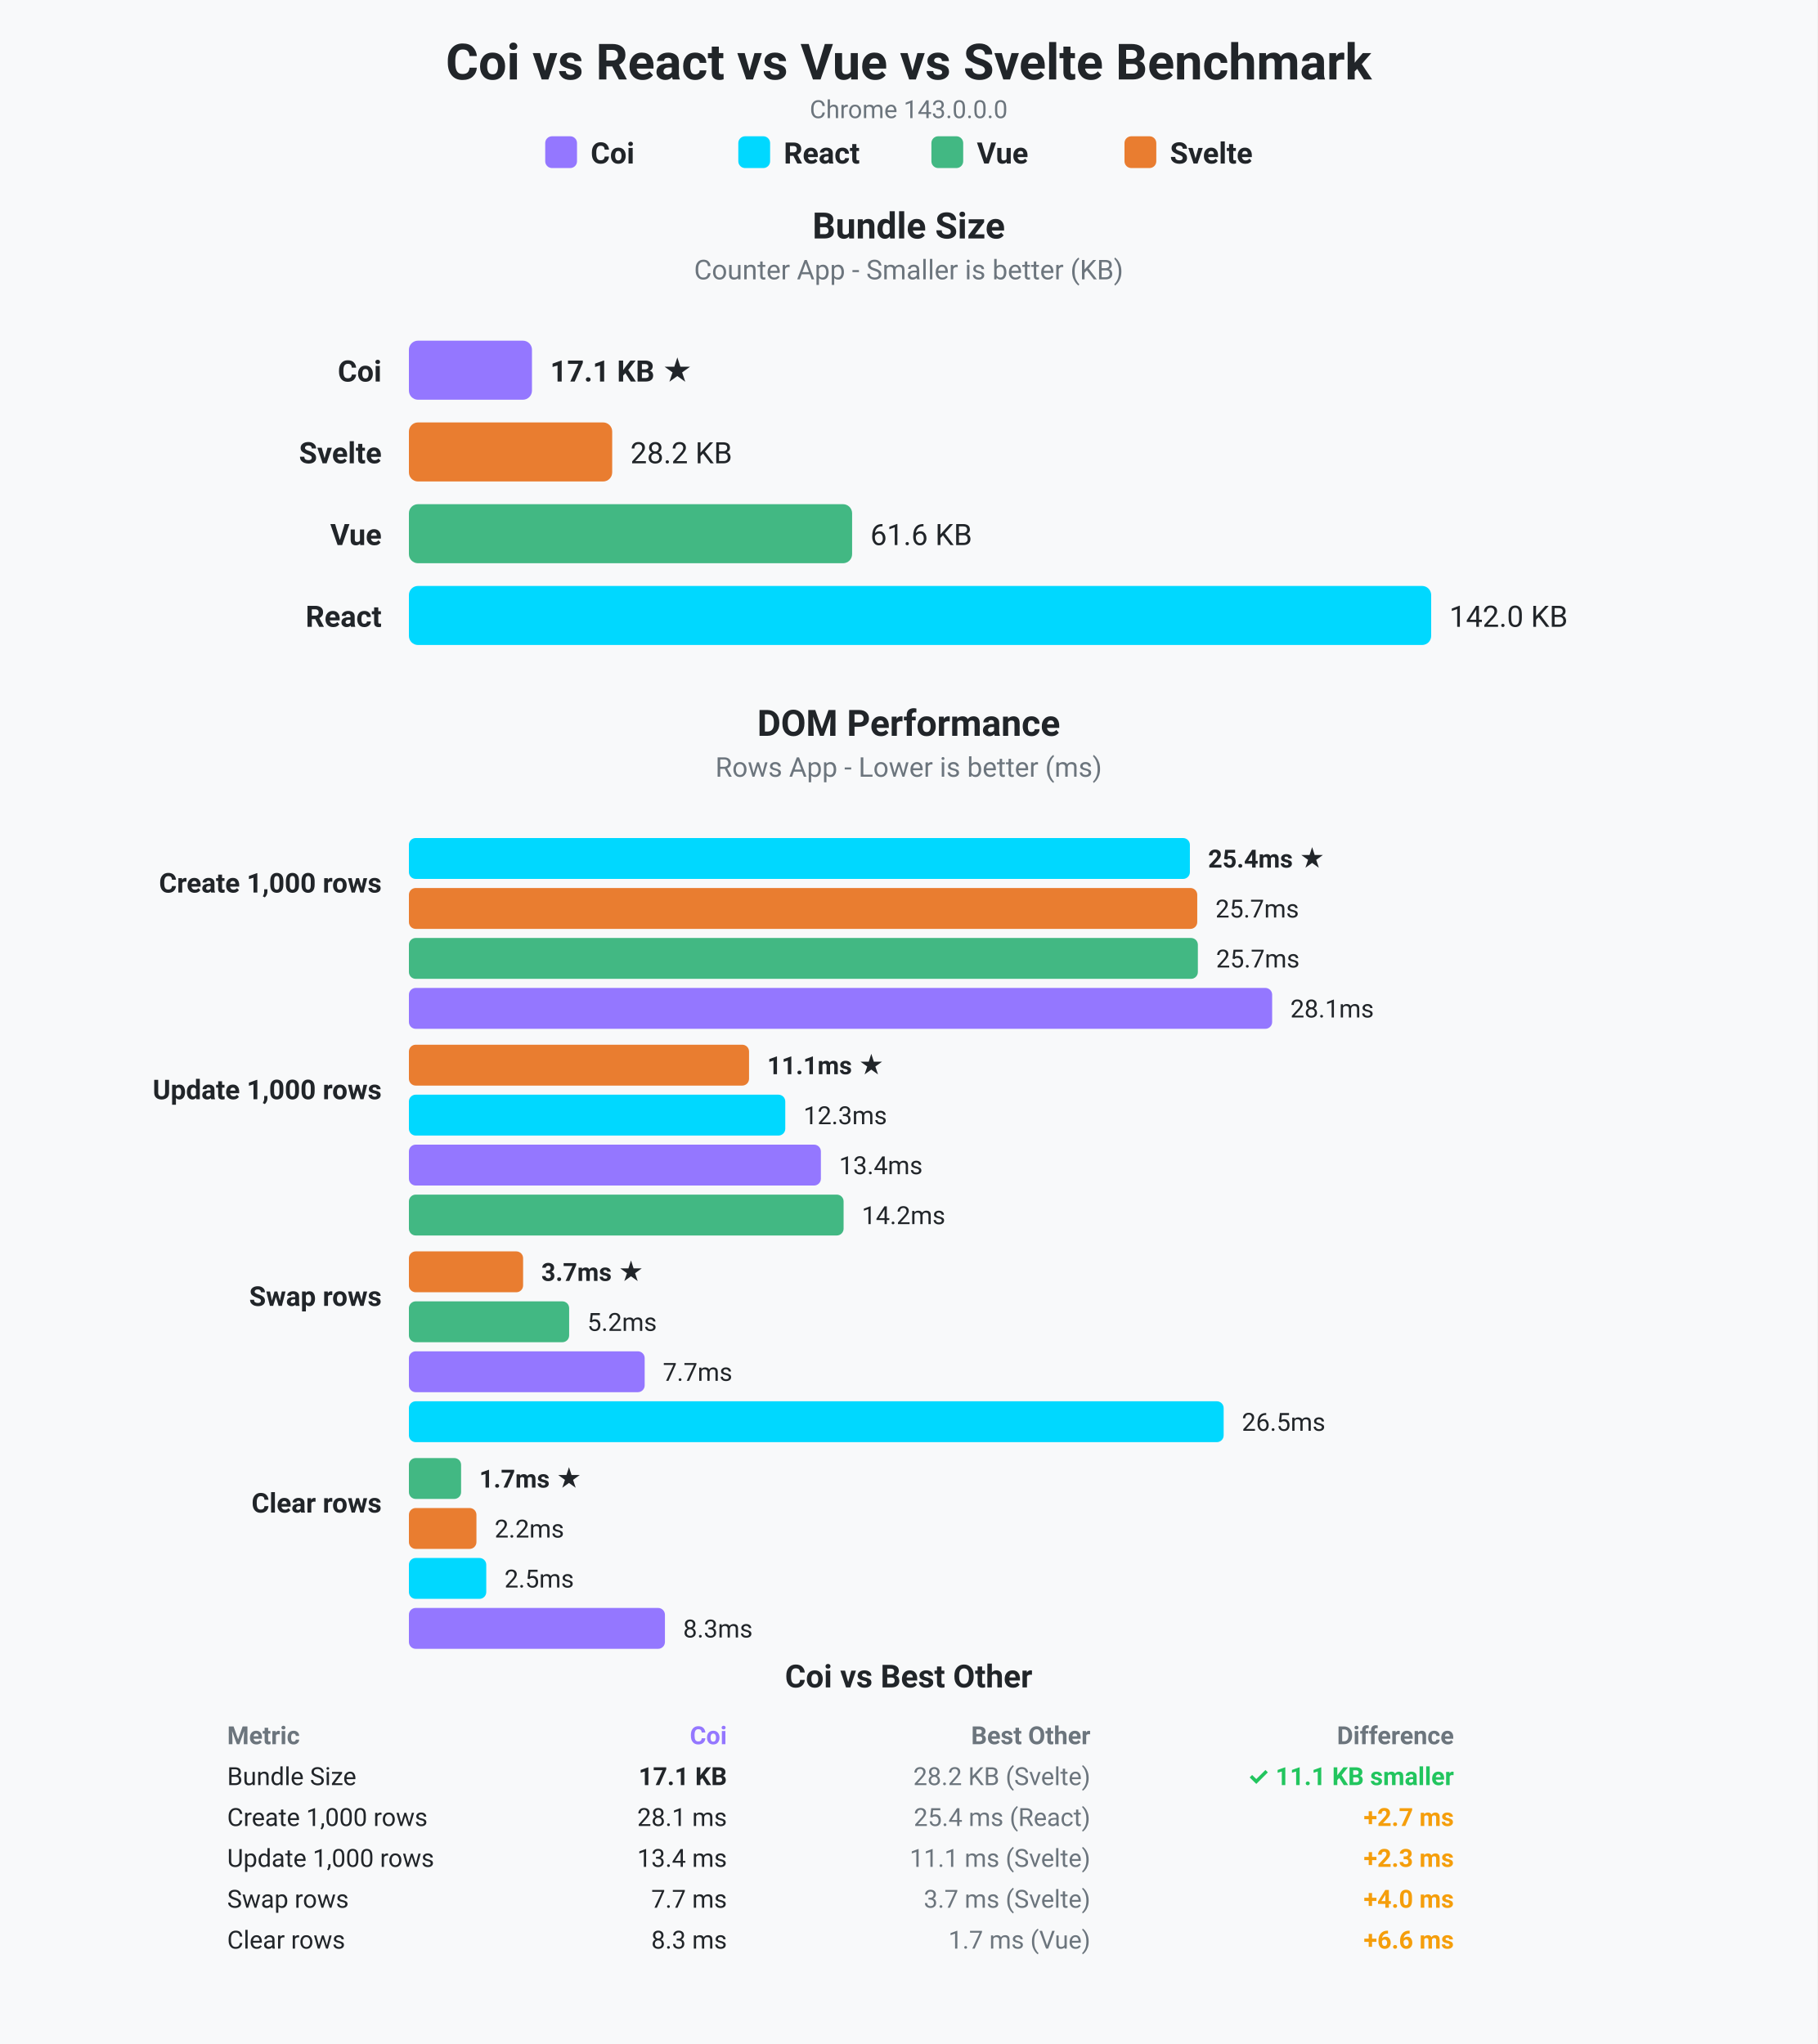
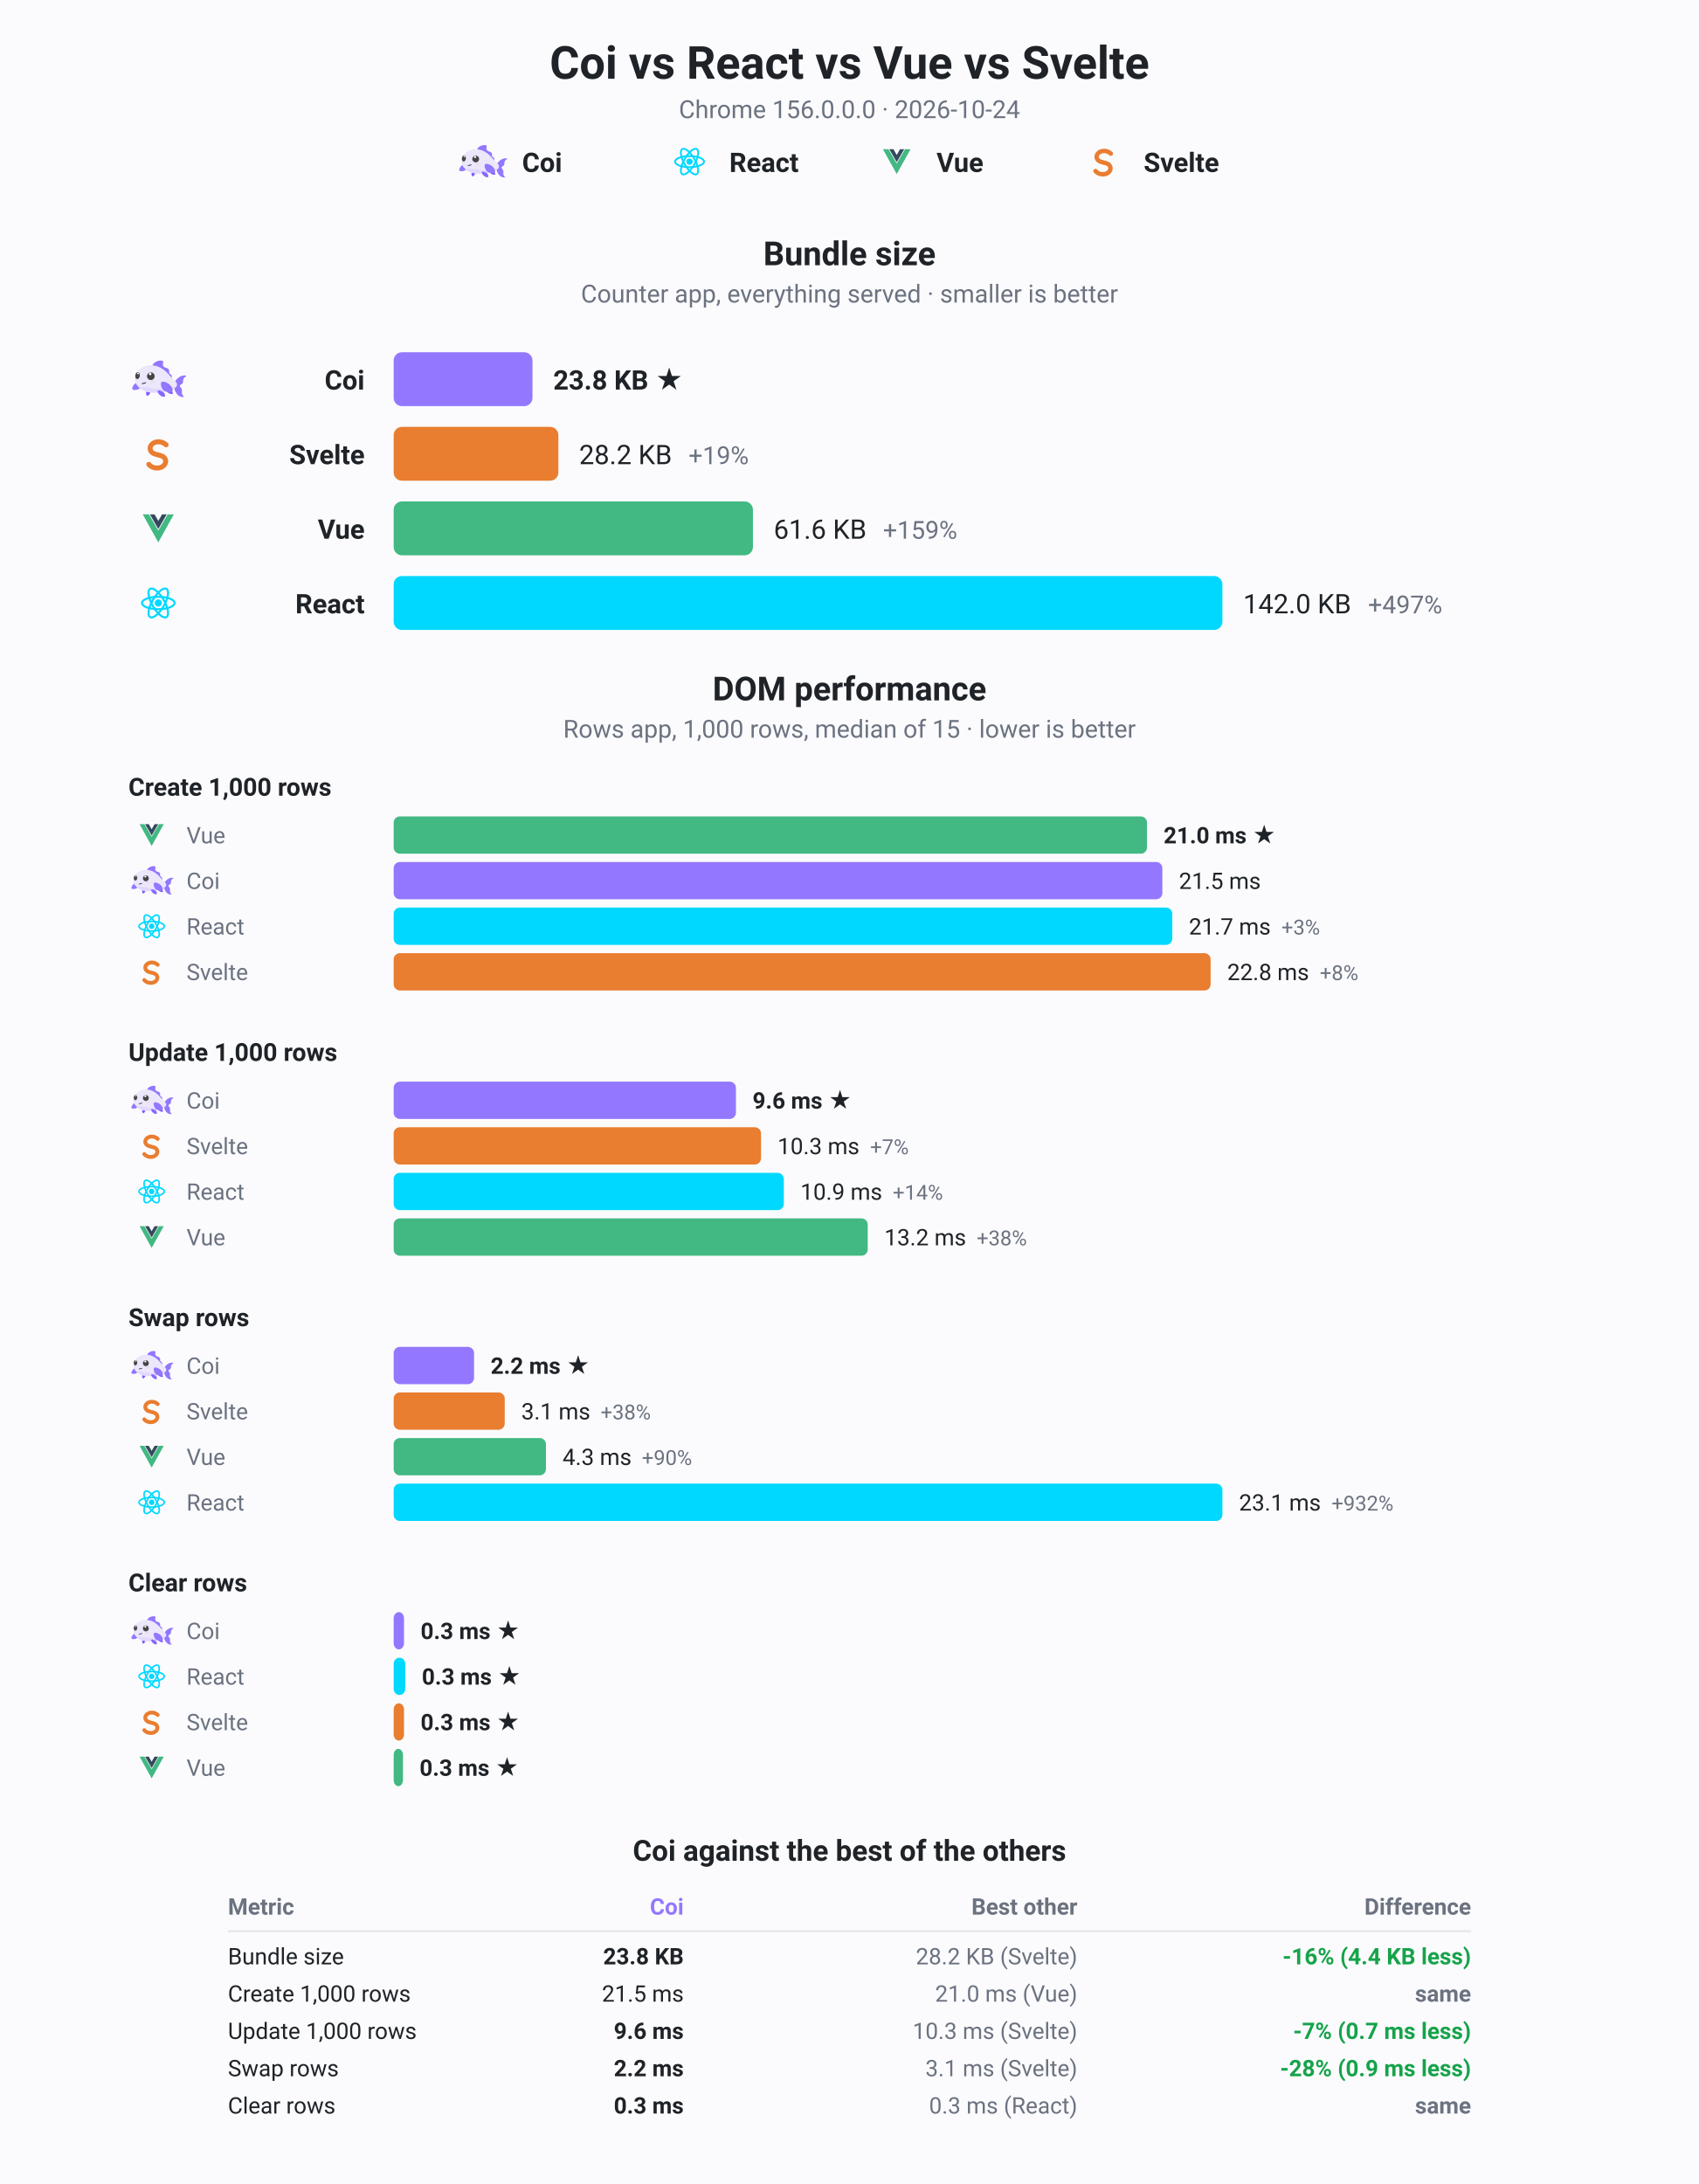
- <svg xmlns="http://www.w3.org/2000/svg" viewBox="0 0 800 900" width="100%" style="font-family: -apple-system, BlinkMacSystemFont, 'Segoe UI', Roboto, sans-serif; background: #f8f9fa;">
-   <rect width="100%" height="100%" fill="#f8f9fa" />
-   <text x="400.0" y="35" text-anchor="middle" fill="#212529" font-size="22" font-weight="bold">Coi vs React vs Vue vs Svelte Benchmark</text>
-   <text x="400.0" y="52" text-anchor="middle" fill="#6c757d" font-size="11">Chrome 143.0.0.0</text>
-   <rect x="240.0" y="60" width="14" height="14" fill="#9477ff" rx="3" />
-   <text x="260.0" y="72" fill="#212529" font-size="13" font-weight="600">Coi</text>
-   <rect x="325.0" y="60" width="14" height="14" fill="#00d8ff" rx="3" />
-   <text x="345.0" y="72" fill="#212529" font-size="13" font-weight="600">React</text>
-   <rect x="410.0" y="60" width="14" height="14" fill="#42b883" rx="3" />
-   <text x="430.0" y="72" fill="#212529" font-size="13" font-weight="600">Vue</text>
-   <rect x="495.0" y="60" width="14" height="14" fill="#e97d30" rx="3" />
-   <text x="515.0" y="72" fill="#212529" font-size="13" font-weight="600">Svelte</text>
-   <text x="400.0" y="105" text-anchor="middle" fill="#212529" font-size="16" font-weight="bold">Bundle Size</text>
-   <text x="400.0" y="123" text-anchor="middle" fill="#6c757d" font-size="12">Counter App - Smaller is better (KB)</text>
-   <text x="168" y="168" text-anchor="end" fill="#212529" font-size="13" font-weight="bold">Coi</text>
-   <rect x="180" y="150" width="54.175" height="26" fill="#9477ff" rx="4" />
-   <text x="242.175" y="168" fill="#212529" font-size="13" font-weight="bold">17.1 KB ★</text>
-   <text x="168" y="204" text-anchor="end" fill="#212529" font-size="13" font-weight="bold">Svelte</text>
-   <rect x="180" y="186" width="89.489" height="26" fill="#e97d30" rx="4" />
-   <text x="277.489" y="204" fill="#212529" font-size="13" font-weight="normal">28.2 KB</text>
-   <text x="168" y="240" text-anchor="end" fill="#212529" font-size="13" font-weight="bold">Vue</text>
-   <rect x="180" y="222" width="195.098" height="26" fill="#42b883" rx="4" />
-   <text x="383.098" y="240" fill="#212529" font-size="13" font-weight="normal">61.6 KB</text>
-   <text x="168" y="276" text-anchor="end" fill="#212529" font-size="13" font-weight="bold">React</text>
-   <rect x="180" y="258" width="450.0" height="26" fill="#00d8ff" rx="4" />
-   <text x="638.0" y="276" fill="#212529" font-size="13" font-weight="normal">142.0 KB</text>
-   <text x="400.0" y="324" text-anchor="middle" fill="#212529" font-size="16" font-weight="bold">DOM Performance</text>
-   <text x="400.0" y="342" text-anchor="middle" fill="#6c757d" font-size="12">Rows App - Lower is better (ms)</text>
-   <text x="168" y="393" text-anchor="end" fill="#212529" font-size="12" font-weight="bold">Create 1,000 rows</text>
-   <rect x="180" y="369" width="343.784" height="18" fill="#00d8ff" rx="3" />
-   <text x="531.784" y="382" fill="#212529" font-size="11" font-weight="bold">25.4ms ★</text>
-   <rect x="180" y="391" width="347.027" height="18" fill="#e97d30" rx="3" />
-   <text x="535.027" y="404" fill="#212529" font-size="11" font-weight="normal">25.7ms</text>
-   <rect x="180" y="413" width="347.297" height="18" fill="#42b883" rx="3" />
-   <text x="535.297" y="426" fill="#212529" font-size="11" font-weight="normal">25.7ms</text>
-   <rect x="180" y="435" width="380.0" height="18" fill="#9477ff" rx="3" />
-   <text x="568.0" y="448" fill="#212529" font-size="11" font-weight="normal">28.1ms</text>
-   <text x="168" y="484" text-anchor="end" fill="#212529" font-size="12" font-weight="bold">Update 1,000 rows</text>
-   <rect x="180" y="460" width="149.73" height="18" fill="#e97d30" rx="3" />
-   <text x="337.73" y="473" fill="#212529" font-size="11" font-weight="bold">11.1ms ★</text>
-   <rect x="180" y="482" width="165.676" height="18" fill="#00d8ff" rx="3" />
-   <text x="353.676" y="495" fill="#212529" font-size="11" font-weight="normal">12.3ms</text>
-   <rect x="180" y="504" width="181.351" height="18" fill="#9477ff" rx="3" />
-   <text x="369.351" y="517" fill="#212529" font-size="11" font-weight="normal">13.4ms</text>
-   <rect x="180" y="526" width="191.351" height="18" fill="#42b883" rx="3" />
-   <text x="379.351" y="539" fill="#212529" font-size="11" font-weight="normal">14.2ms</text>
-   <text x="168" y="575" text-anchor="end" fill="#212529" font-size="12" font-weight="bold">Swap rows</text>
-   <rect x="180" y="551" width="50.27" height="18" fill="#e97d30" rx="3" />
-   <text x="238.27" y="564" fill="#212529" font-size="11" font-weight="bold">3.7ms ★</text>
-   <rect x="180" y="573" width="70.541" height="18" fill="#42b883" rx="3" />
-   <text x="258.541" y="586" fill="#212529" font-size="11" font-weight="normal">5.2ms</text>
-   <rect x="180" y="595" width="103.784" height="18" fill="#9477ff" rx="3" />
-   <text x="291.784" y="608" fill="#212529" font-size="11" font-weight="normal">7.7ms</text>
-   <rect x="180" y="617" width="358.649" height="18" fill="#00d8ff" rx="3" />
-   <text x="546.649" y="630" fill="#212529" font-size="11" font-weight="normal">26.5ms</text>
-   <text x="168" y="666" text-anchor="end" fill="#212529" font-size="12" font-weight="bold">Clear rows</text>
-   <rect x="180" y="642" width="22.973" height="18" fill="#42b883" rx="3" />
-   <text x="210.973" y="655" fill="#212529" font-size="11" font-weight="bold">1.7ms ★</text>
-   <rect x="180" y="664" width="29.73" height="18" fill="#e97d30" rx="3" />
-   <text x="217.73" y="677" fill="#212529" font-size="11" font-weight="normal">2.2ms</text>
-   <rect x="180" y="686" width="34.054" height="18" fill="#00d8ff" rx="3" />
-   <text x="222.054" y="699" fill="#212529" font-size="11" font-weight="normal">2.5ms</text>
-   <rect x="180" y="708" width="112.703" height="18" fill="#9477ff" rx="3" />
-   <text x="300.703" y="721" fill="#212529" font-size="11" font-weight="normal">8.3ms</text>
-   <text x="400.0" y="743" text-anchor="middle" fill="#212529" font-size="14" font-weight="bold">Coi vs Best Other</text>
-   <text x="100" y="768" fill="#6c757d" font-size="11" font-weight="bold">Metric</text>
-   <text x="320" y="768" text-anchor="end" fill="#9477ff" font-size="11" font-weight="bold">Coi</text>
-   <text x="480" y="768" text-anchor="end" fill="#6c757d" font-size="11" font-weight="bold">Best Other</text>
-   <text x="640" y="768" text-anchor="end" fill="#6c757d" font-size="11" font-weight="bold">Difference</text>
-   <text x="100" y="786" fill="#212529" font-size="11">Bundle Size</text>
-   <text x="320" y="786" text-anchor="end" fill="#212529" font-size="11" font-weight="bold">17.1 KB</text>
-   <text x="480" y="786" text-anchor="end" fill="#6c757d" font-size="11">28.2 KB (Svelte)</text>
-   <text x="640" y="786" text-anchor="end" fill="#22c55e" font-size="11" font-weight="bold">✓ 11.1 KB smaller</text>
-   <text x="100" y="804" fill="#212529" font-size="11">Create 1,000 rows</text>
-   <text x="320" y="804" text-anchor="end" fill="#212529" font-size="11" font-weight="normal">28.1 ms</text>
-   <text x="480" y="804" text-anchor="end" fill="#6c757d" font-size="11">25.4 ms (React)</text>
-   <text x="640" y="804" text-anchor="end" fill="#f59e0b" font-size="11" font-weight="bold">+2.7 ms</text>
-   <text x="100" y="822" fill="#212529" font-size="11">Update 1,000 rows</text>
-   <text x="320" y="822" text-anchor="end" fill="#212529" font-size="11" font-weight="normal">13.4 ms</text>
-   <text x="480" y="822" text-anchor="end" fill="#6c757d" font-size="11">11.1 ms (Svelte)</text>
-   <text x="640" y="822" text-anchor="end" fill="#f59e0b" font-size="11" font-weight="bold">+2.3 ms</text>
-   <text x="100" y="840" fill="#212529" font-size="11">Swap rows</text>
-   <text x="320" y="840" text-anchor="end" fill="#212529" font-size="11" font-weight="normal">7.7 ms</text>
-   <text x="480" y="840" text-anchor="end" fill="#6c757d" font-size="11">3.7 ms (Svelte)</text>
-   <text x="640" y="840" text-anchor="end" fill="#f59e0b" font-size="11" font-weight="bold">+4.0 ms</text>
-   <text x="100" y="858" fill="#212529" font-size="11">Clear rows</text>
-   <text x="320" y="858" text-anchor="end" fill="#212529" font-size="11" font-weight="normal">8.3 ms</text>
-   <text x="480" y="858" text-anchor="end" fill="#6c757d" font-size="11">1.7 ms (Vue)</text>
-   <text x="640" y="858" text-anchor="end" fill="#f59e0b" font-size="11" font-weight="bold">+6.6 ms</text>
+ <svg xmlns="http://www.w3.org/2000/svg" viewBox="0 0 820 1054" width="100%" style="font-family: -apple-system, BlinkMacSystemFont, 'Segoe UI', Roboto, sans-serif; background: #fbfbfd;">
+   <defs>
+     <symbol id="m-coi" viewBox="15 0 163 108">
+       <path d="M136.74 96.831C140.368 96.211 138.302 91.966 135.887 88.686C133.515 86 128.39 80.932 125.792 79.691C120.889 77.348 113.253 77.691 119.397 87.171C121.838 90.938 128.82 98.184 136.74 96.831Z" fill="#825FFF" />
+       <path d="M158.88 73.422C158.88 76.463 163.268 79.229 164.583 83.291C165.543 86.257 164.116 93.961 165.456 97.109C168.379 103.975 174.198 105.576 168.477 105.576C147.789 105.576 141.469 81.166 141.469 71.061C141.469 60.957 155.885 41.17 175.25 43.376C181.493 44.088 175.663 44.596 169.987 51.844C167.422 55.119 169.398 61.602 167.424 64.934C164.572 69.745 158.88 69.749 158.88 73.422Z" fill="#9477FF" />
+       <path d="M135.66 52.301C134.571 61.66 111.834 35.343 102.411 35.343C92.989 35.343 79.456 25.749 79.456 16.327C79.456 6.905 95.338 -1.889 107.055 0.354C115.131 1.9 106.734 8.729 111.265 16.327C115.641 23.664 130.031 18.432 128.108 34.406C127.205 41.913 137.583 35.779 135.66 52.301Z" fill="#9477FF" />
+       <path d="M63.246 101.329C64.639 103.289 67.242 101.319 67.242 101.319C67.242 101.319 74.44 96.766 72.728 90.069C71.622 85.741 66.518 77.851 62.058 88.23C60.294 92.334 60.657 97.688 63.246 101.329Z" fill="#825FFF" />
+       <path d="M21.038 80.468C20.487 84.557 26.056 85.137 26.056 85.137C26.056 85.137 39.883 87.181 45.584 76.787C49.268 70.07 53.121 55.183 35.376 62.958C28.358 66.033 22.061 72.876 21.038 80.468Z" fill="#9477FF" />
+       <path d="M146.346 60.752C155.876 70.165 148.844 80.799 135.081 82.266C113.257 92.382 100.424 93.536 80.849 92.757C54.875 92.757 28.738 75.5 28.738 53.487C28.738 31.473 49.362 13.625 72.955 13.625C90.561 13.625 106.772 19.144 124.555 37.74C129.204 43.087 140.486 55.566 146.346 60.752Z" fill="#ECE7FB" />
+       <circle cx="74.885" cy="45.411" r="11.047" fill="#464445" />
+       <circle cx="72.96" cy="38.992" r="3.603" fill="white" />
+       <path d="M150.042 73.195C150.042 73.195 148.081 79.717 138.062 81.722C116.909 85.956 122.776 93.034 87.56 93.034C63.468 93.034 51.377 87.011 41.001 78.036C40.056 77.218 63.568 76.248 72.085 78.479C90.812 83.382 106.67 82.936 112.878 82.936C100.062 82.936 129.078 82.936 112.878 82.936C129.739 82.936 150.042 73.195 150.042 73.195Z" fill="#E2D8FF" />
+       <path d="M138.339 85.671C139.024 90.754 132.102 91.475 132.102 91.475C132.102 91.475 114.915 94.015 107.828 81.095C103.248 72.745 98.459 54.241 120.517 63.905C129.24 67.727 137.067 76.233 138.339 85.671Z" fill="#9477FF" />
+       <path d="M114.196 104.738C117.825 104.118 115.482 96.394 113.066 93.114C110.694 90.428 105.847 88.84 103.249 87.598C98.346 85.255 90.71 85.598 96.854 95.078C99.295 98.846 106.277 106.092 114.196 104.738Z" fill="#8867FF" />
+       <ellipse cx="36.349" cy="43.673" rx="6.549" ry="9.979" transform="rotate(6.33721 36.3489 43.6735)" fill="#464445" />
+       <circle cx="37.745" cy="37.489" r="2.497" fill="white" />
+       <g>
+         <ellipse cx="80.183" cy="61.093" rx="6.461" ry="3.344" transform="rotate(-15 80.1829 61.0935)" fill="#FFB0AA" fill-opacity="0.26" />
+       </g>
+       <g>
+         <ellipse cx="34.076" cy="57.672" rx="4.164" ry="2.027" transform="rotate(20.5183 34.0762 57.6723)" fill="#FFB0AA" fill-opacity="0.26" />
+       </g>
+       <path d="M47.996 66.444L51.665 68.289L54.827 66.382C54.989 66.284 55.177 66.234 55.367 66.239L58.993 66.325L61.19 62.909" stroke="#9477FF" stroke-opacity="0.36" stroke-width="2" stroke-linecap="round" />
+     </symbol>
+     <symbol id="m-react" viewBox="0 0 24 24">
+       <circle cx="12" cy="12" r="2.3" fill="#00d8ff" />
+       <ellipse cx="12" cy="12" rx="10.5" ry="4" fill="none" stroke="#00d8ff" stroke-width="1.3" transform="rotate(0 12 12)" />
+       <ellipse cx="12" cy="12" rx="10.5" ry="4" fill="none" stroke="#00d8ff" stroke-width="1.3" transform="rotate(60 12 12)" />
+       <ellipse cx="12" cy="12" rx="10.5" ry="4" fill="none" stroke="#00d8ff" stroke-width="1.3" transform="rotate(120 12 12)" />
+     </symbol>
+     <symbol id="m-vue" viewBox="0 0 24 24">
+       <path d="M2 3h4l6 10.4L18 3h4L12 21z" fill="#42b883" />
+       <path d="M6.6 3h3l2.4 4.2L14.4 3h3l-5.4 9.4z" fill="#35495e" />
+     </symbol>
+     <symbol id="m-svelte" viewBox="0 0 24 24">
+       <path d="M17 6.2c-2.4-2.3-6.4-2.6-8.8-.6-2.3 1.9-1.8 5 .8 6.2 2.6 1.2 6.4 1 7.5 3.7 1.1 2.6-1.3 5.3-4.3 5.6-2.6.3-4.9-.6-6.3-2.3" fill="none" stroke="#e97d30" stroke-width="3.2" stroke-linecap="round" />
+     </symbol>
+   </defs>
+   <rect width="100%" height="100%" fill="#fbfbfd" />
+   <text x="410.0" y="38" text-anchor="middle" fill="#1f2328" font-size="22" font-weight="bold">Coi vs React vs Vue vs Svelte</text>
+   <text x="410.0" y="57" text-anchor="middle" fill="#6b7280" font-size="12">Chrome 156.0.0.0 · 2026-10-24</text>
+   <use href="#m-coi" x="220.0" y="70.0" width="25.6" height="16" />
+   <text x="252.0" y="83" fill="#1f2328" font-size="13" font-weight="600">Coi</text>
+   <use href="#m-react" x="320.0" y="70.0" width="25.6" height="16" />
+   <text x="352.0" y="83" fill="#1f2328" font-size="13" font-weight="600">React</text>
+   <use href="#m-vue" x="420.0" y="70.0" width="25.6" height="16" />
+   <text x="452.0" y="83" fill="#1f2328" font-size="13" font-weight="600">Vue</text>
+   <use href="#m-svelte" x="520.0" y="70.0" width="25.6" height="16" />
+   <text x="552.0" y="83" fill="#1f2328" font-size="13" font-weight="600">Svelte</text>
+   <text x="410.0" y="128" text-anchor="middle" fill="#1f2328" font-size="16" font-weight="bold">Bundle size</text>
+   <text x="410.0" y="146" text-anchor="middle" fill="#6b7280" font-size="12">Counter app, everything served · smaller is better</text>
+   <use href="#m-coi" x="62.0" y="174.0" width="28.8" height="18" />
+   <text x="176" y="188" text-anchor="end" fill="#1f2328" font-size="13" font-weight="600">Coi</text>
+   <rect x="190" y="170" width="67.0" height="26" fill="#9477ff" rx="4" />
+   <text x="267.0" y="188" fill="#1f2328" font-size="13" font-weight="bold">23.8 KB ★</text>
+   <use href="#m-svelte" x="62.0" y="210.0" width="28.8" height="18" />
+   <text x="176" y="224" text-anchor="end" fill="#1f2328" font-size="13" font-weight="600">Svelte</text>
+   <rect x="190" y="206" width="79.5" height="26" fill="#e97d30" rx="4" />
+   <text x="279.5" y="224" fill="#1f2328" font-size="13" font-weight="normal">28.2 KB</text>
+   <text x="332.3" y="224" fill="#6b7280" font-size="12">+19%</text>
+   <use href="#m-vue" x="62.0" y="246.0" width="28.8" height="18" />
+   <text x="176" y="260" text-anchor="end" fill="#1f2328" font-size="13" font-weight="600">Vue</text>
+   <rect x="190" y="242" width="173.4" height="26" fill="#42b883" rx="4" />
+   <text x="373.4" y="260" fill="#1f2328" font-size="13" font-weight="normal">61.6 KB</text>
+   <text x="426.2" y="260" fill="#6b7280" font-size="12">+159%</text>
+   <use href="#m-react" x="62.0" y="282.0" width="28.8" height="18" />
+   <text x="176" y="296" text-anchor="end" fill="#1f2328" font-size="13" font-weight="600">React</text>
+   <rect x="190" y="278" width="400.0" height="26" fill="#00d8ff" rx="4" />
+   <text x="600.0" y="296" fill="#1f2328" font-size="13" font-weight="normal">142.0 KB</text>
+   <text x="660.3" y="296" fill="#6b7280" font-size="12">+497%</text>
+   <text x="410.0" y="338" text-anchor="middle" fill="#1f2328" font-size="16" font-weight="bold">DOM performance</text>
+   <text x="410.0" y="356" text-anchor="middle" fill="#6b7280" font-size="12">Rows app, 1,000 rows, median of 15 · lower is better</text>
+   <text x="62" y="384" fill="#1f2328" font-size="12" font-weight="bold">Create 1,000 rows</text>
+   <use href="#m-vue" x="62.0" y="396.0" width="22.4" height="14" />
+   <text x="90" y="407" fill="#6b7280" font-size="11">Vue</text>
+   <rect x="190" y="394" width="363.6" height="18" fill="#42b883" rx="3" />
+   <text x="561.6" y="407" fill="#1f2328" font-size="11" font-weight="bold">21.0 ms ★</text>
+   <use href="#m-coi" x="62.0" y="418.0" width="22.4" height="14" />
+   <text x="90" y="429" fill="#6b7280" font-size="11">Coi</text>
+   <rect x="190" y="416" width="371.0" height="18" fill="#9477ff" rx="3" />
+   <text x="569.0" y="429" fill="#1f2328" font-size="11" font-weight="normal">21.5 ms</text>
+   <use href="#m-react" x="62.0" y="440.0" width="22.4" height="14" />
+   <text x="90" y="451" fill="#6b7280" font-size="11">React</text>
+   <rect x="190" y="438" width="375.8" height="18" fill="#00d8ff" rx="3" />
+   <text x="573.8" y="451" fill="#1f2328" font-size="11" font-weight="normal">21.7 ms</text>
+   <text x="618.5" y="451" fill="#6b7280" font-size="10">+3%</text>
+   <use href="#m-svelte" x="62.0" y="462.0" width="22.4" height="14" />
+   <text x="90" y="473" fill="#6b7280" font-size="11">Svelte</text>
+   <rect x="190" y="460" width="394.3" height="18" fill="#e97d30" rx="3" />
+   <text x="592.3" y="473" fill="#1f2328" font-size="11" font-weight="normal">22.8 ms</text>
+   <text x="637.0" y="473" fill="#6b7280" font-size="10">+8%</text>
+   <text x="62" y="512" fill="#1f2328" font-size="12" font-weight="bold">Update 1,000 rows</text>
+   <use href="#m-coi" x="62.0" y="524.0" width="22.4" height="14" />
+   <text x="90" y="535" fill="#6b7280" font-size="11">Coi</text>
+   <rect x="190" y="522" width="165.2" height="18" fill="#9477ff" rx="3" />
+   <text x="363.2" y="535" fill="#1f2328" font-size="11" font-weight="bold">9.6 ms ★</text>
+   <use href="#m-svelte" x="62.0" y="546.0" width="22.4" height="14" />
+   <text x="90" y="557" fill="#6b7280" font-size="11">Svelte</text>
+   <rect x="190" y="544" width="177.3" height="18" fill="#e97d30" rx="3" />
+   <text x="375.3" y="557" fill="#1f2328" font-size="11" font-weight="normal">10.3 ms</text>
+   <text x="420.0" y="557" fill="#6b7280" font-size="10">+7%</text>
+   <use href="#m-react" x="62.0" y="568.0" width="22.4" height="14" />
+   <text x="90" y="579" fill="#6b7280" font-size="11">React</text>
+   <rect x="190" y="566" width="188.3" height="18" fill="#00d8ff" rx="3" />
+   <text x="386.3" y="579" fill="#1f2328" font-size="11" font-weight="normal">10.9 ms</text>
+   <text x="430.9" y="579" fill="#6b7280" font-size="10">+14%</text>
+   <use href="#m-vue" x="62.0" y="590.0" width="22.4" height="14" />
+   <text x="90" y="601" fill="#6b7280" font-size="11">Vue</text>
+   <rect x="190" y="588" width="228.8" height="18" fill="#42b883" rx="3" />
+   <text x="426.8" y="601" fill="#1f2328" font-size="11" font-weight="normal">13.2 ms</text>
+   <text x="471.4" y="601" fill="#6b7280" font-size="10">+38%</text>
+   <text x="62" y="640" fill="#1f2328" font-size="12" font-weight="bold">Swap rows</text>
+   <use href="#m-coi" x="62.0" y="652.0" width="22.4" height="14" />
+   <text x="90" y="663" fill="#6b7280" font-size="11">Coi</text>
+   <rect x="190" y="650" width="38.8" height="18" fill="#9477ff" rx="3" />
+   <text x="236.8" y="663" fill="#1f2328" font-size="11" font-weight="bold">2.2 ms ★</text>
+   <use href="#m-svelte" x="62.0" y="674.0" width="22.4" height="14" />
+   <text x="90" y="685" fill="#6b7280" font-size="11">Svelte</text>
+   <rect x="190" y="672" width="53.6" height="18" fill="#e97d30" rx="3" />
+   <text x="251.6" y="685" fill="#1f2328" font-size="11" font-weight="normal">3.1 ms</text>
+   <text x="289.9" y="685" fill="#6b7280" font-size="10">+38%</text>
+   <use href="#m-vue" x="62.0" y="696.0" width="22.4" height="14" />
+   <text x="90" y="707" fill="#6b7280" font-size="11">Vue</text>
+   <rect x="190" y="694" width="73.5" height="18" fill="#42b883" rx="3" />
+   <text x="271.5" y="707" fill="#1f2328" font-size="11" font-weight="normal">4.3 ms</text>
+   <text x="309.8" y="707" fill="#6b7280" font-size="10">+90%</text>
+   <use href="#m-react" x="62.0" y="718.0" width="22.4" height="14" />
+   <text x="90" y="729" fill="#6b7280" font-size="11">React</text>
+   <rect x="190" y="716" width="400.0" height="18" fill="#00d8ff" rx="3" />
+   <text x="598.0" y="729" fill="#1f2328" font-size="11" font-weight="normal">23.1 ms</text>
+   <text x="642.7" y="729" fill="#6b7280" font-size="10">+932%</text>
+   <text x="62" y="768" fill="#1f2328" font-size="12" font-weight="bold">Clear rows</text>
+   <use href="#m-coi" x="62.0" y="780.0" width="22.4" height="14" />
+   <text x="90" y="791" fill="#6b7280" font-size="11">Coi</text>
+   <rect x="190" y="778" width="5.0" height="18" fill="#9477ff" rx="3" />
+   <text x="203.0" y="791" fill="#1f2328" font-size="11" font-weight="bold">0.3 ms ★</text>
+   <use href="#m-react" x="62.0" y="802.0" width="22.4" height="14" />
+   <text x="90" y="813" fill="#6b7280" font-size="11">React</text>
+   <rect x="190" y="800" width="5.6" height="18" fill="#00d8ff" rx="3" />
+   <text x="203.6" y="813" fill="#1f2328" font-size="11" font-weight="bold">0.3 ms ★</text>
+   <use href="#m-svelte" x="62.0" y="824.0" width="22.4" height="14" />
+   <text x="90" y="835" fill="#6b7280" font-size="11">Svelte</text>
+   <rect x="190" y="822" width="5.0" height="18" fill="#e97d30" rx="3" />
+   <text x="203.0" y="835" fill="#1f2328" font-size="11" font-weight="bold">0.3 ms ★</text>
+   <use href="#m-vue" x="62.0" y="846.0" width="22.4" height="14" />
+   <text x="90" y="857" fill="#6b7280" font-size="11">Vue</text>
+   <rect x="190" y="844" width="4.5" height="18" fill="#42b883" rx="3" />
+   <text x="202.5" y="857" fill="#1f2328" font-size="11" font-weight="bold">0.3 ms ★</text>
+   <text x="410.0" y="898" text-anchor="middle" fill="#1f2328" font-size="14" font-weight="bold">Coi against the best of the others</text>
+   <text x="110" y="924" text-anchor="start" fill="#6b7280" font-size="11" font-weight="bold">Metric</text>
+   <text x="330" y="924" text-anchor="end" fill="#9477ff" font-size="11" font-weight="bold">Coi</text>
+   <text x="520" y="924" text-anchor="end" fill="#6b7280" font-size="11" font-weight="bold">Best other</text>
+   <text x="710" y="924" text-anchor="end" fill="#6b7280" font-size="11" font-weight="bold">Difference</text>
+   <line x1="110" y1="932" x2="710" y2="932" stroke="#e5e7eb" />
+   <text x="110" y="948" fill="#1f2328" font-size="11">Bundle size</text>
+   <text x="330" y="948" text-anchor="end" fill="#1f2328" font-size="11" font-weight="bold">23.8 KB</text>
+   <text x="520" y="948" text-anchor="end" fill="#6b7280" font-size="11">28.2 KB (Svelte)</text>
+   <text x="710" y="948" text-anchor="end" fill="#16a34a" font-size="11" font-weight="bold">-16% (4.4 KB less)</text>
+   <text x="110" y="966" fill="#1f2328" font-size="11">Create 1,000 rows</text>
+   <text x="330" y="966" text-anchor="end" fill="#1f2328" font-size="11" font-weight="normal">21.5 ms</text>
+   <text x="520" y="966" text-anchor="end" fill="#6b7280" font-size="11">21.0 ms (Vue)</text>
+   <text x="710" y="966" text-anchor="end" fill="#6b7280" font-size="11" font-weight="bold">same</text>
+   <text x="110" y="984" fill="#1f2328" font-size="11">Update 1,000 rows</text>
+   <text x="330" y="984" text-anchor="end" fill="#1f2328" font-size="11" font-weight="bold">9.6 ms</text>
+   <text x="520" y="984" text-anchor="end" fill="#6b7280" font-size="11">10.3 ms (Svelte)</text>
+   <text x="710" y="984" text-anchor="end" fill="#16a34a" font-size="11" font-weight="bold">-7% (0.7 ms less)</text>
+   <text x="110" y="1002" fill="#1f2328" font-size="11">Swap rows</text>
+   <text x="330" y="1002" text-anchor="end" fill="#1f2328" font-size="11" font-weight="bold">2.2 ms</text>
+   <text x="520" y="1002" text-anchor="end" fill="#6b7280" font-size="11">3.1 ms (Svelte)</text>
+   <text x="710" y="1002" text-anchor="end" fill="#16a34a" font-size="11" font-weight="bold">-28% (0.9 ms less)</text>
+   <text x="110" y="1020" fill="#1f2328" font-size="11">Clear rows</text>
+   <text x="330" y="1020" text-anchor="end" fill="#1f2328" font-size="11" font-weight="bold">0.3 ms</text>
+   <text x="520" y="1020" text-anchor="end" fill="#6b7280" font-size="11">0.3 ms (React)</text>
+   <text x="710" y="1020" text-anchor="end" fill="#6b7280" font-size="11" font-weight="bold">same</text>
</svg>
